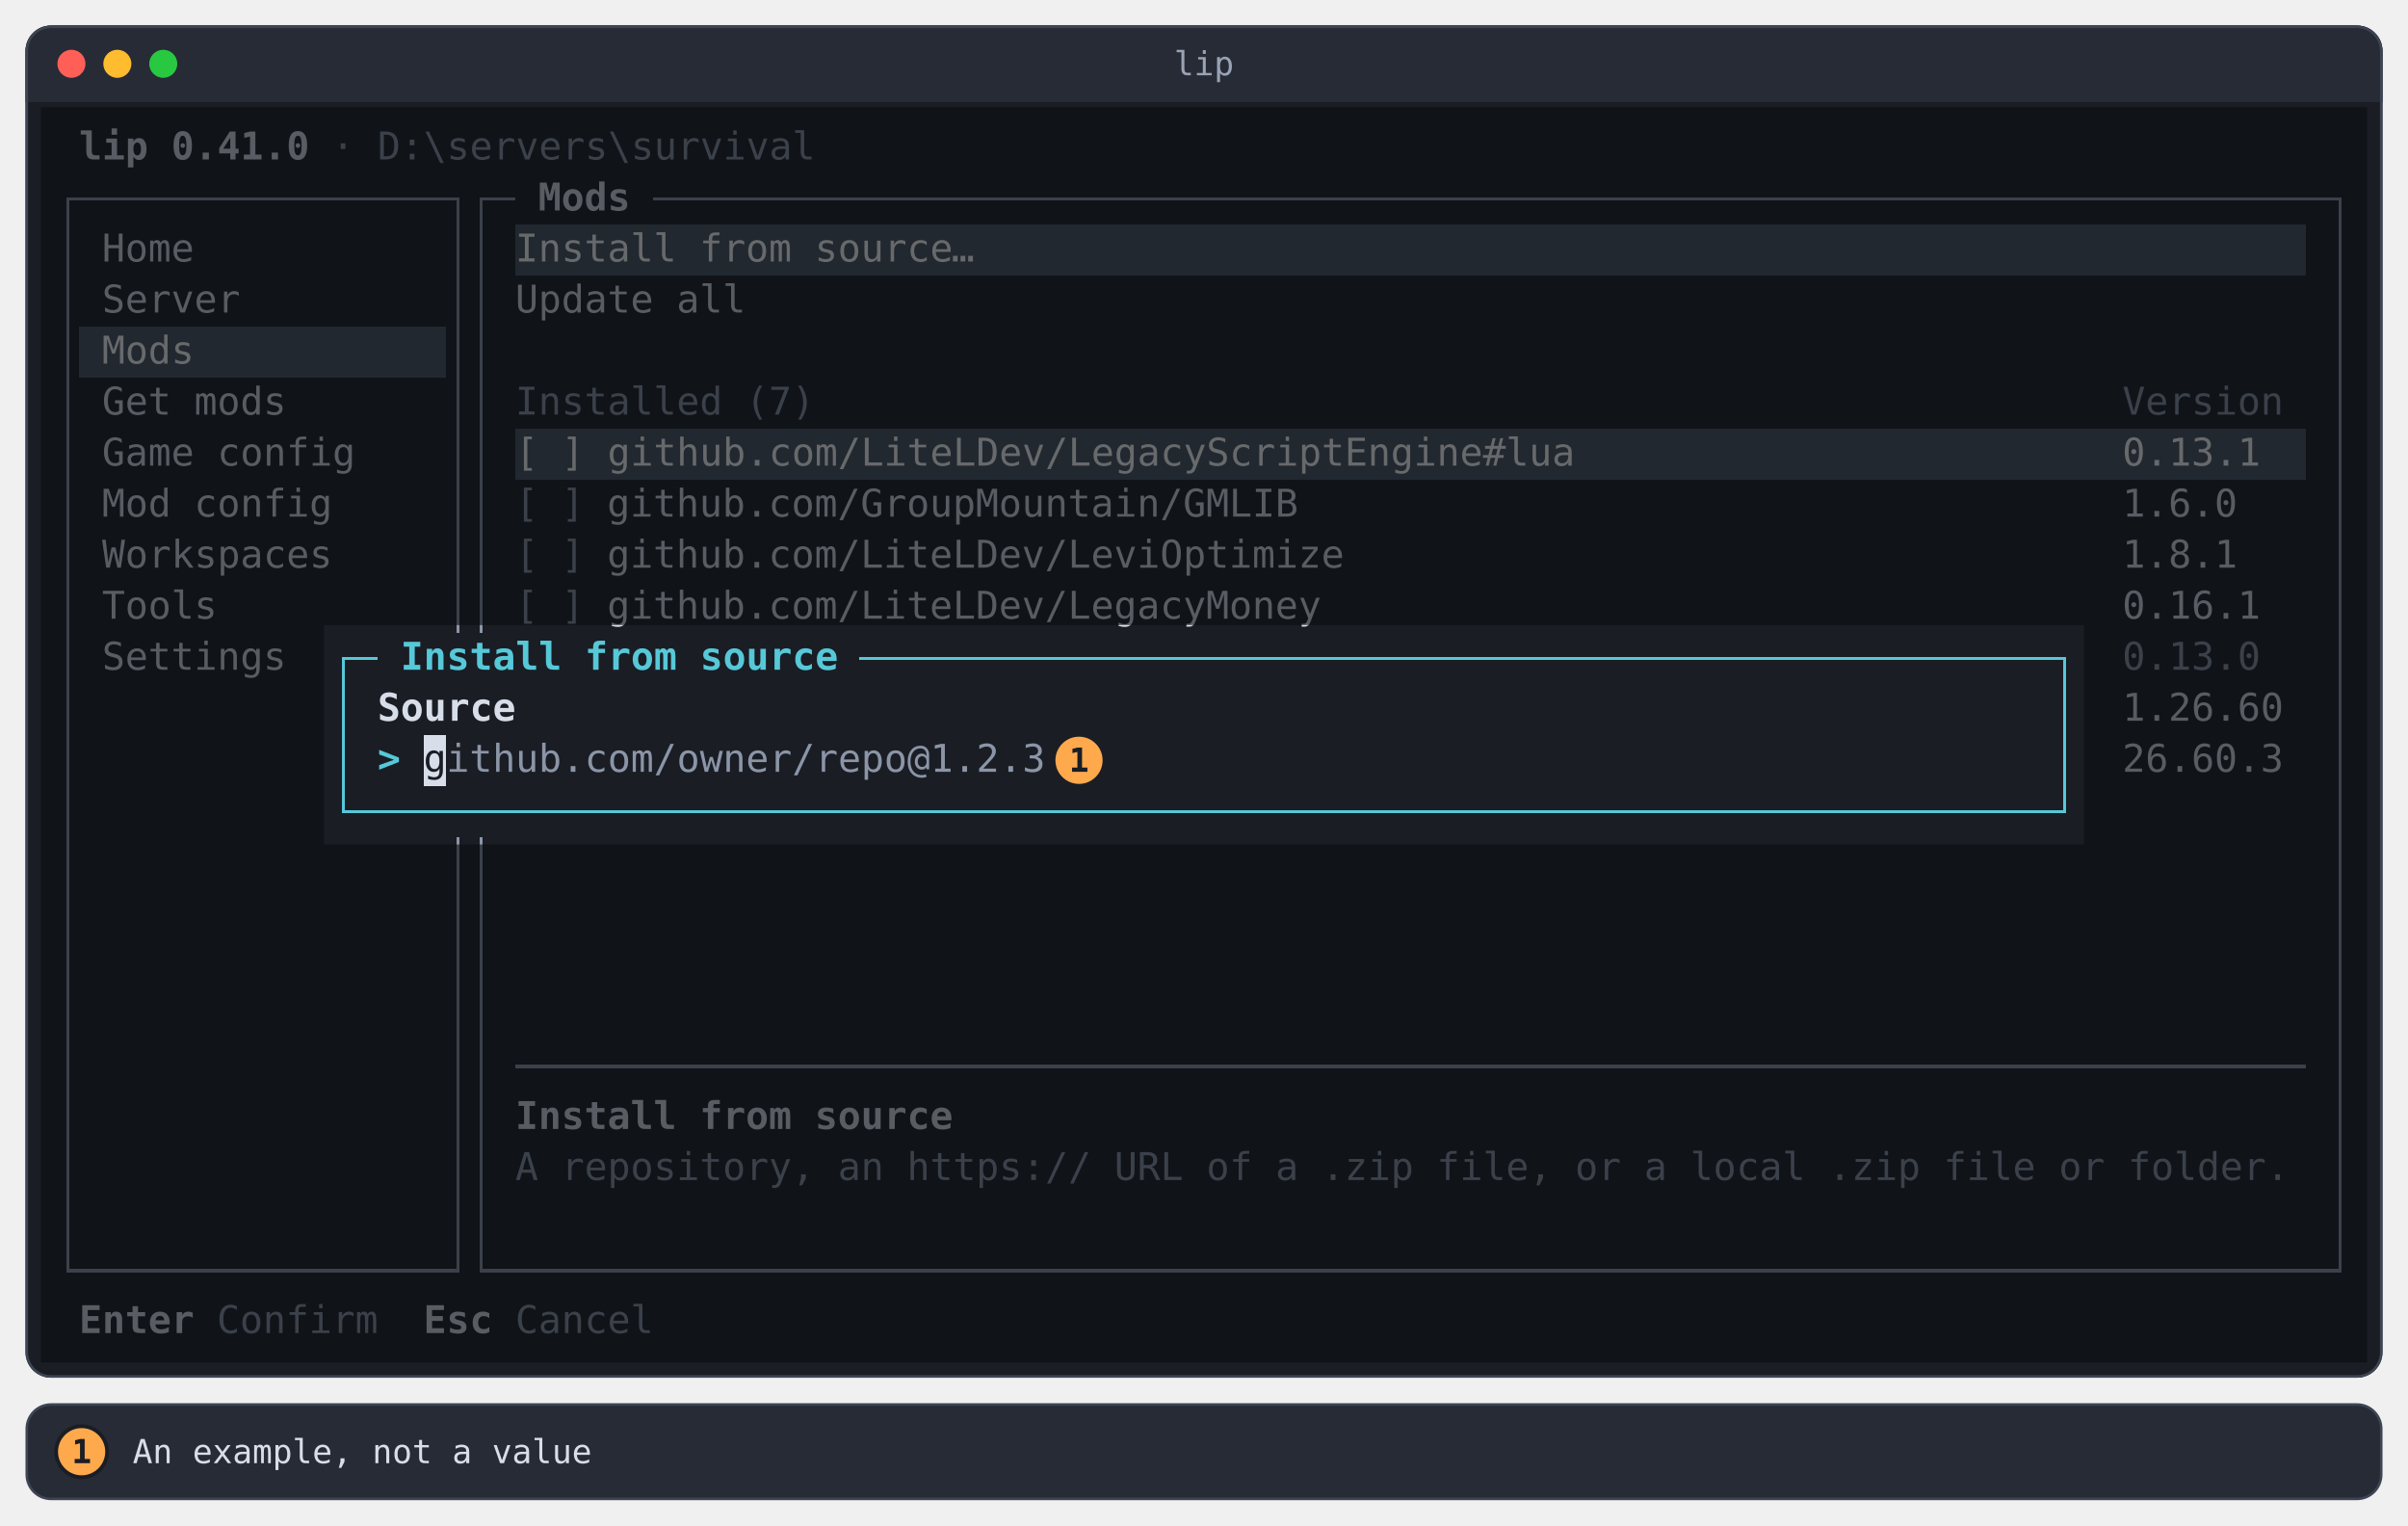
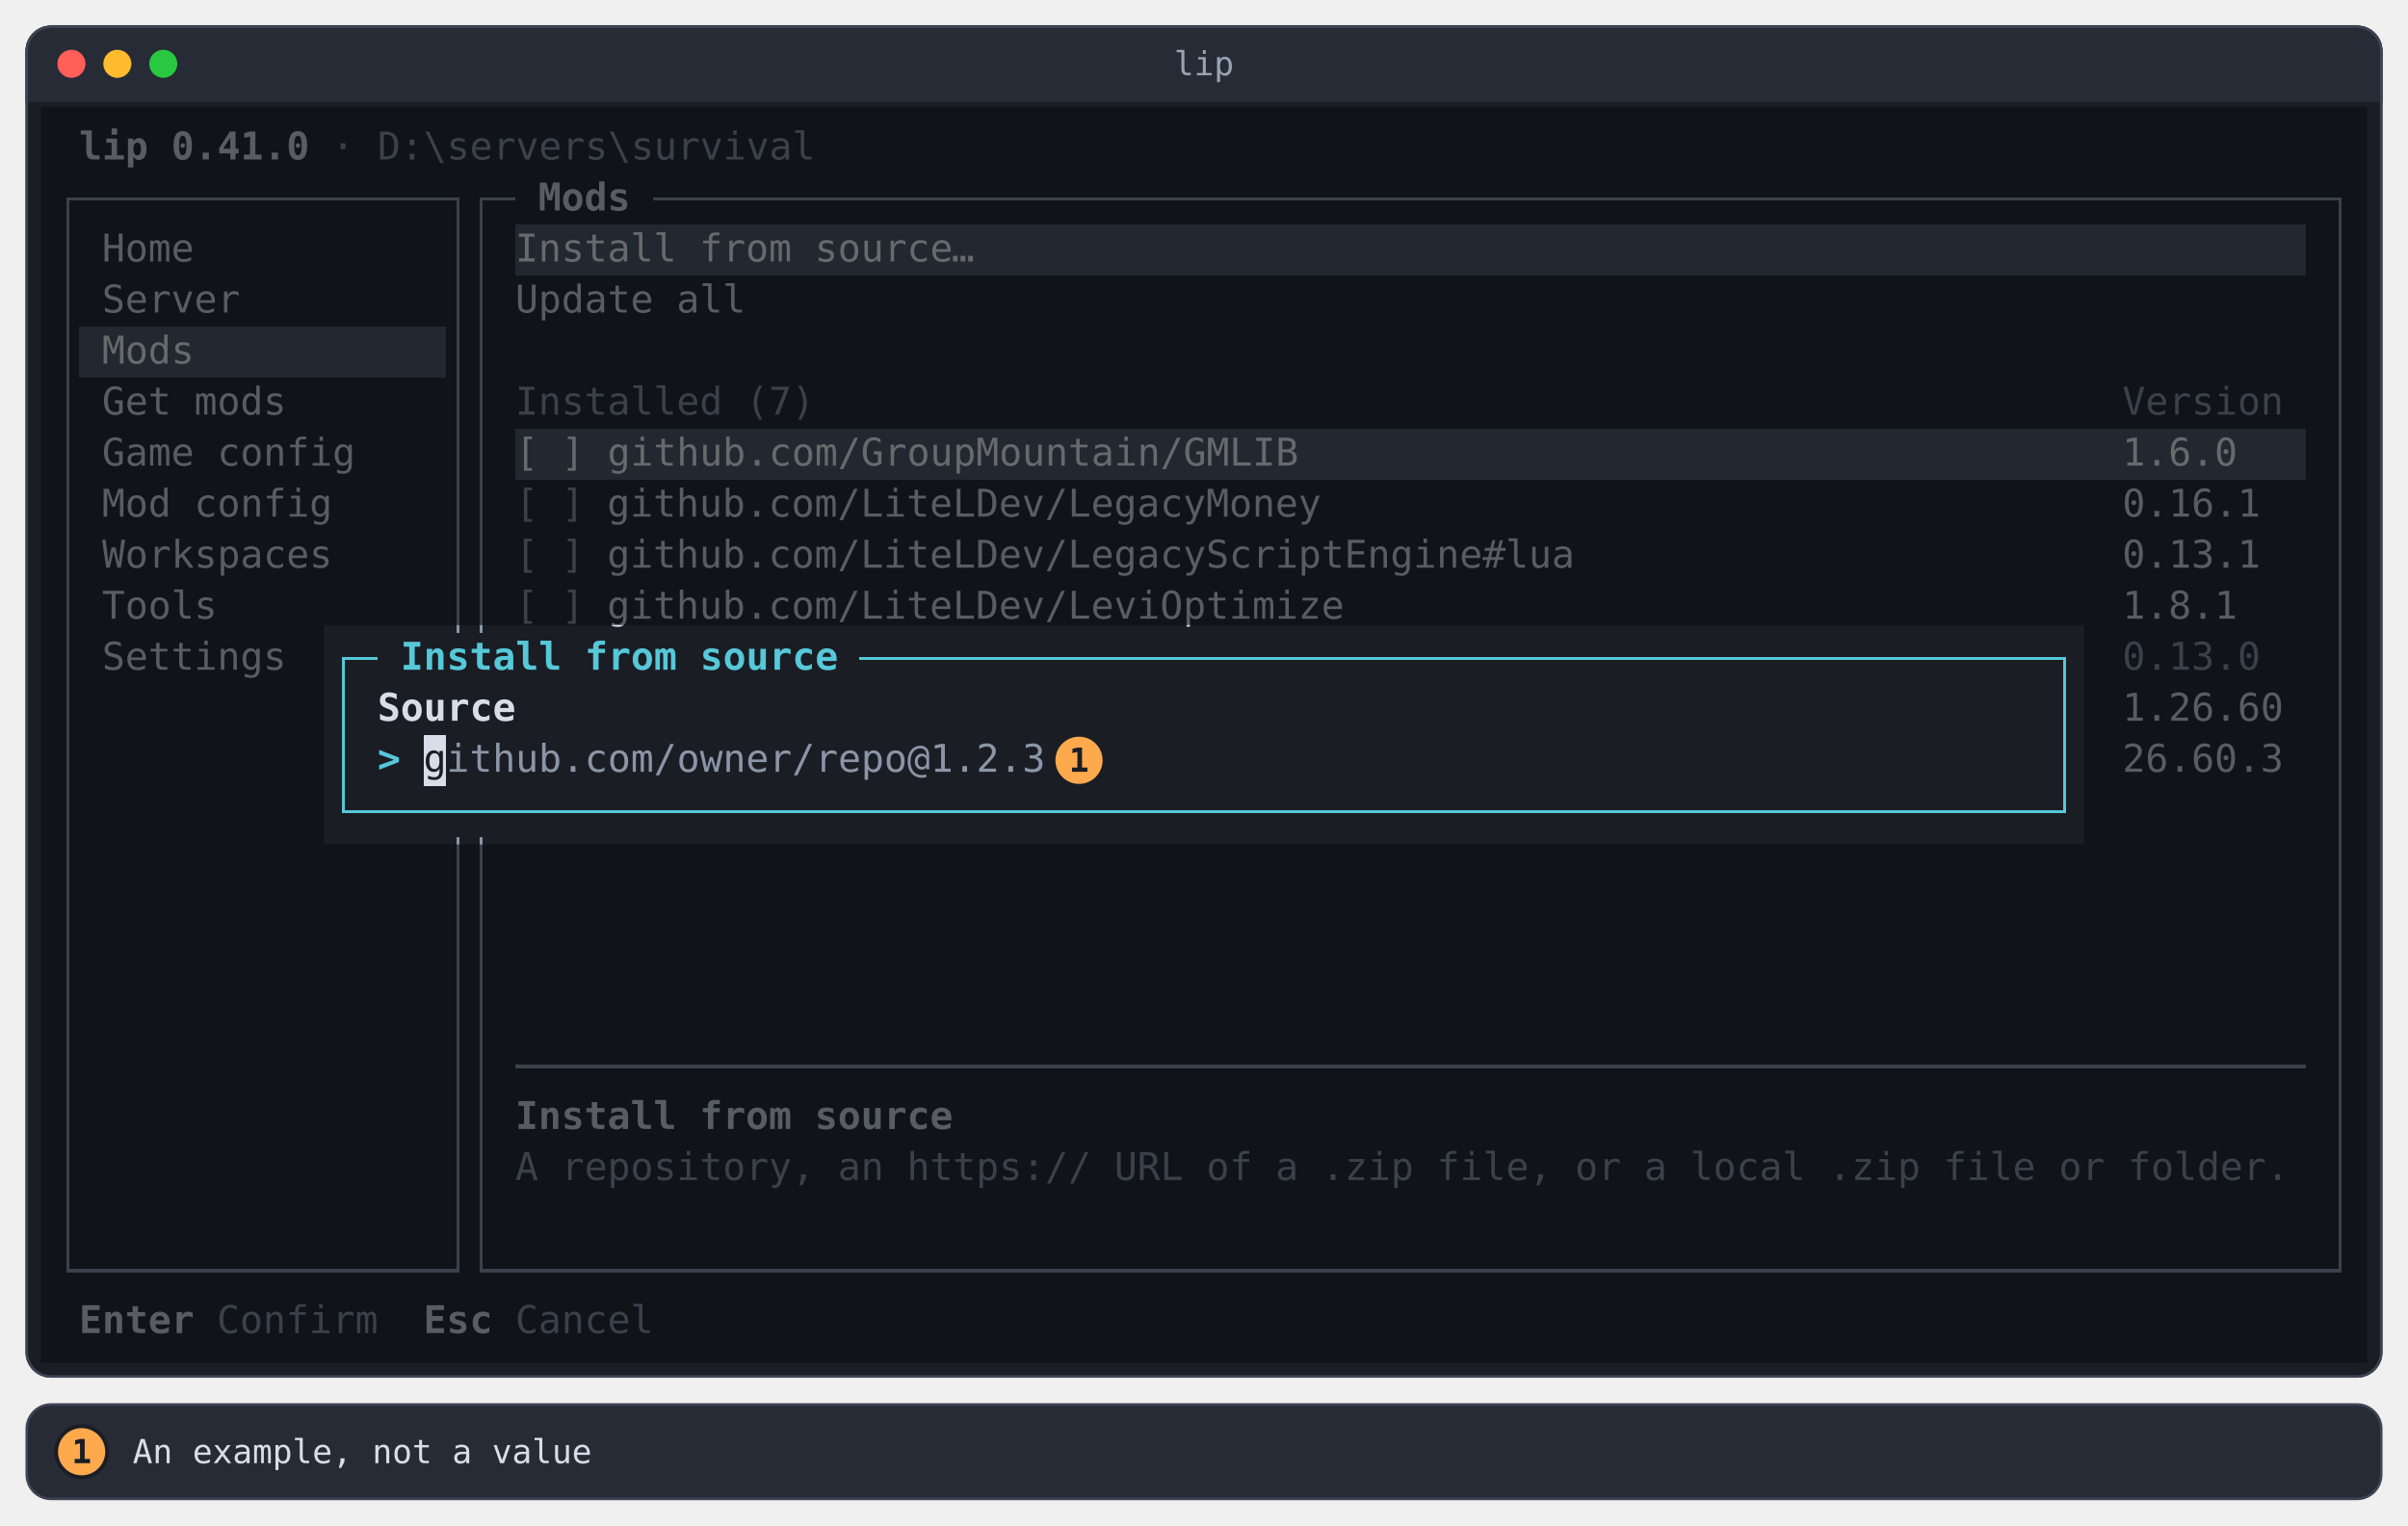
<svg xmlns="http://www.w3.org/2000/svg" width="944" height="598" viewBox="0 0 944 598" role="img" font-family="ui-monospace,'Cascadia Mono','Cascadia Code',Consolas,'SF Mono',Menlo,'DejaVu Sans Mono','Liberation Mono','Noto Sans Mono CJK SC','Sarasa Mono SC','Microsoft YaHei UI','PingFang SC','Noto Sans CJK SC',monospace" font-size="15">
  <rect x="10" y="10" width="924" height="530" rx="10" fill="#1a1d24" />
  <path d="M10 40V20a10 10 0 0 1 10 -10H924a10 10 0 0 1 10 10V40z" fill="#272b35" />
  <circle cx="28" cy="25" r="5.5" fill="#ff5f57" />
  <circle cx="46" cy="25" r="5.5" fill="#febc2e" />
  <circle cx="64" cy="25" r="5.5" fill="#28c840" />
  <text x="472" y="29.5" text-anchor="middle" font-size="13" fill="#9aa3b5">lip</text>
  <rect x="10.5" y="10.5" width="923" height="529" rx="9.5" fill="none" stroke="#3d4454" />
  <g shape-rendering="crispEdges">
    <rect x="202" y="88" width="702" height="20" fill="#4a5364" />
    <rect x="31" y="128" width="144" height="20" fill="#4a5364" />
    <rect x="202" y="168" width="702" height="20" fill="#4a5364" />
    <rect x="166" y="288" width="9" height="20" fill="#d8dee9" />
  </g>
  <g fill="none" stroke-width="1.25" shape-rendering="crispEdges">
    <path stroke="#8b95a7" d="M25.88 78H180.13M187.88 78H202M256 78H918.13M202 418H904M25.88 498H180.13M187.88 498H918.13M26.5 77.38V498.63M179.5 77.38V248M179.5 328V498.63M188.5 77.38V248M188.5 328V498.63M917.5 77.38V498.63" />
    <path stroke="#56c8d8" d="M133.88 258H148M337 258H810.13M133.88 318H810.13M134.5 257.38V318.63M809.5 257.38V318.63" />
  </g>
  <g fill="#d8dee9">
    <text x="31" y="62.5" textLength="90" lengthAdjust="spacingAndGlyphs" font-weight="700">lip 0.41.0</text>
    <text x="134.5" y="62.5" text-anchor="middle" fill="#8b95a7">·</text>
    <text x="148" y="62.5" textLength="171" lengthAdjust="spacingAndGlyphs" fill="#8b95a7">D:\servers\survival</text>
    <text x="211" y="82.5" textLength="36" lengthAdjust="spacingAndGlyphs" font-weight="700">Mods</text>
    <text x="40" y="102.5" textLength="36" lengthAdjust="spacingAndGlyphs">Home</text>
    <text x="202" y="102.5" textLength="171" lengthAdjust="spacingAndGlyphs" fill="#ffffff">Install from source</text>
    <text x="377.5" y="102.5" text-anchor="middle" fill="#ffffff">…</text>
    <text x="40" y="122.5" textLength="54" lengthAdjust="spacingAndGlyphs">Server</text>
    <text x="202" y="122.5" textLength="90" lengthAdjust="spacingAndGlyphs">Update all</text>
    <text x="40" y="142.5" textLength="36" lengthAdjust="spacingAndGlyphs" fill="#ffffff">Mods</text>
    <text x="40" y="162.5" textLength="72" lengthAdjust="spacingAndGlyphs">Get mods</text>
    <text x="202" y="162.5" textLength="117" lengthAdjust="spacingAndGlyphs" fill="#8b95a7">Installed (7)</text>
    <text x="832" y="162.5" textLength="63" lengthAdjust="spacingAndGlyphs" fill="#8b95a7">Version</text>
    <text x="40" y="182.5" textLength="99" lengthAdjust="spacingAndGlyphs">Game config</text>
-     <text x="202" y="182.5" textLength="414" lengthAdjust="spacingAndGlyphs" fill="#ffffff">[ ] github.com/LiteLDev/LegacyScriptEngine#lua</text>
-     <text x="832" y="182.5" textLength="54" lengthAdjust="spacingAndGlyphs" fill="#ffffff">0.13.1</text>
+     <text x="202" y="182.5" textLength="306" lengthAdjust="spacingAndGlyphs" fill="#ffffff">[ ] github.com/GroupMountain/GMLIB</text>
+     <text x="832" y="182.5" textLength="45" lengthAdjust="spacingAndGlyphs" fill="#ffffff">1.6.0</text>
    <text x="40" y="202.5" textLength="90" lengthAdjust="spacingAndGlyphs">Mod config</text>
    <text x="202" y="202.5" textLength="27" lengthAdjust="spacingAndGlyphs" fill="#8b95a7">[ ]</text>
-     <text x="238" y="202.5" textLength="270" lengthAdjust="spacingAndGlyphs">github.com/GroupMountain/GMLIB</text>
-     <text x="832" y="202.5" textLength="45" lengthAdjust="spacingAndGlyphs">1.6.0</text>
+     <text x="238" y="202.5" textLength="279" lengthAdjust="spacingAndGlyphs">github.com/LiteLDev/LegacyMoney</text>
+     <text x="832" y="202.5" textLength="54" lengthAdjust="spacingAndGlyphs">0.16.1</text>
    <text x="40" y="222.5" textLength="90" lengthAdjust="spacingAndGlyphs">Workspaces</text>
    <text x="202" y="222.5" textLength="27" lengthAdjust="spacingAndGlyphs" fill="#8b95a7">[ ]</text>
-     <text x="238" y="222.5" textLength="288" lengthAdjust="spacingAndGlyphs">github.com/LiteLDev/LeviOptimize</text>
-     <text x="832" y="222.5" textLength="45" lengthAdjust="spacingAndGlyphs">1.8.1</text>
+     <text x="238" y="222.5" textLength="378" lengthAdjust="spacingAndGlyphs">github.com/LiteLDev/LegacyScriptEngine#lua</text>
+     <text x="832" y="222.5" textLength="54" lengthAdjust="spacingAndGlyphs">0.13.1</text>
    <text x="40" y="242.5" textLength="45" lengthAdjust="spacingAndGlyphs">Tools</text>
    <text x="202" y="242.5" textLength="27" lengthAdjust="spacingAndGlyphs" fill="#8b95a7">[ ]</text>
-     <text x="238" y="242.5" textLength="279" lengthAdjust="spacingAndGlyphs">github.com/LiteLDev/LegacyMoney</text>
-     <text x="832" y="242.5" textLength="54" lengthAdjust="spacingAndGlyphs">0.16.1</text>
+     <text x="238" y="242.5" textLength="288" lengthAdjust="spacingAndGlyphs">github.com/LiteLDev/LeviOptimize</text>
+     <text x="832" y="242.5" textLength="45" lengthAdjust="spacingAndGlyphs">1.8.1</text>
    <text x="40" y="262.5" textLength="72" lengthAdjust="spacingAndGlyphs">Settings</text>
    <text x="157" y="262.5" textLength="171" lengthAdjust="spacingAndGlyphs" fill="#56c8d8" font-weight="700">Install from source</text>
    <text x="832" y="262.5" textLength="54" lengthAdjust="spacingAndGlyphs" fill="#8b95a7">0.13.0</text>
    <text x="148" y="282.5" textLength="54" lengthAdjust="spacingAndGlyphs" font-weight="700">Source</text>
    <text x="832" y="282.5" textLength="63" lengthAdjust="spacingAndGlyphs">1.26.60</text>
    <text x="148" y="302.5" textLength="9" lengthAdjust="spacingAndGlyphs" fill="#56c8d8" font-weight="700">&gt;</text>
    <text x="166" y="302.5" textLength="9" lengthAdjust="spacingAndGlyphs" fill="#1a1d24">g</text>
    <text x="175" y="302.5" textLength="234" lengthAdjust="spacingAndGlyphs" fill="#8b95a7">ithub.com/owner/repo@1.2.3</text>
    <text x="832" y="302.5" textLength="63" lengthAdjust="spacingAndGlyphs">26.60.3</text>
    <text x="202" y="442.5" textLength="171" lengthAdjust="spacingAndGlyphs" font-weight="700">Install from source</text>
    <text x="202" y="462.5" textLength="693" lengthAdjust="spacingAndGlyphs" fill="#8b95a7">A repository, an https:// URL of a .zip file, or a local .zip file or folder.</text>
    <text x="31" y="522.5" textLength="45" lengthAdjust="spacingAndGlyphs" font-weight="700">Enter</text>
    <text x="85" y="522.5" textLength="63" lengthAdjust="spacingAndGlyphs" fill="#8b95a7">Confirm</text>
    <text x="166" y="522.5" textLength="27" lengthAdjust="spacingAndGlyphs" font-weight="700">Esc</text>
    <text x="202" y="522.5" textLength="54" lengthAdjust="spacingAndGlyphs" fill="#8b95a7">Cancel</text>
  </g>
  <path fill="#0b0d11" fill-opacity="0.62" fill-rule="evenodd" d="M16 42H928V534H16zM127 245H817V331H127z" />
  <circle cx="423" cy="298" r="10" fill="#ffa94d" stroke="#1a1d24" stroke-width="1.5" />
  <text x="423" y="302.5" text-anchor="middle" font-size="13" font-weight="700" fill="#1a1d24">1</text>
  <rect x="10.5" y="550.5" width="923" height="37" rx="9.5" fill="#272b35" stroke="#3d4454" />
  <circle cx="32" cy="569" r="10" fill="#ffa94d" stroke="#1a1d24" stroke-width="1.5" />
  <text x="32" y="573.5" text-anchor="middle" font-size="13" font-weight="700" fill="#1a1d24">1</text>
  <text x="52" y="573.5" textLength="179.4" lengthAdjust="spacingAndGlyphs" font-size="13" fill="#d8dee9">An example, not a value</text>
</svg>
